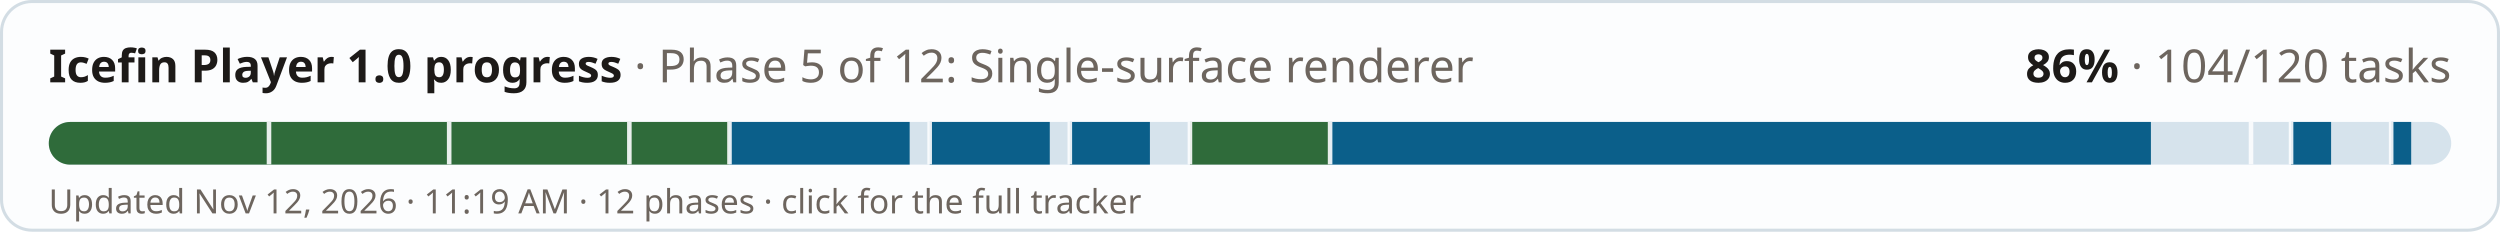
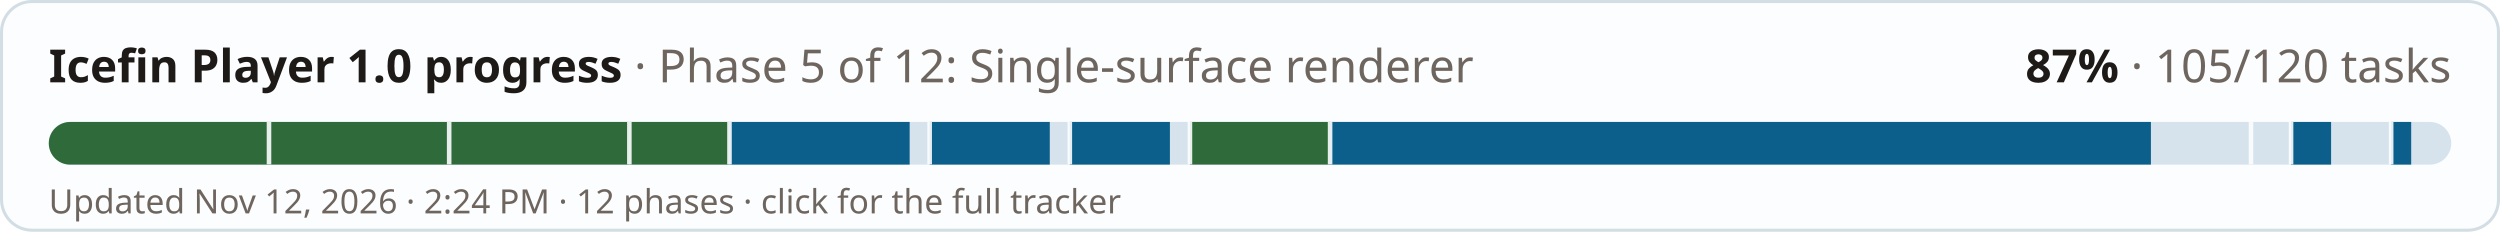
- <svg xmlns="http://www.w3.org/2000/svg" width="820" height="76" viewBox="0 0 820 76" role="img" aria-label="Icefin Player 1.0 progress: 86% (104 of 120 tasks)">
+ <svg xmlns="http://www.w3.org/2000/svg" width="820" height="76" viewBox="0 0 820 76" role="img" aria-label="Icefin Player 1.0 progress: 87% (105 of 120 tasks)">
  <style>
  .bg{fill:#fcfdfe;stroke:#d3dde4} .fg{fill:#1d1a18} .mu{fill:#6d655e} .track{fill:#d6e3ec} .done{fill:#0b5f8a} .full{fill:#2f6b3a} .tick{fill:#fcfdfe;opacity:.9}
  @media (prefers-color-scheme: dark){ .bg{fill:#1a2127;stroke:#2e3a43} .fg{fill:#f1ebe2} .mu{fill:#a99f94} .track{fill:#24384a} .done{fill:#6cb6e4} .full{fill:#6fbf7c} .tick{fill:#1a2127} }
  text{font-family:-apple-system,"Segoe UI",system-ui,"Noto Sans","DejaVu Sans",sans-serif}
</style>
  <rect class="bg" x="0.5" y="0.5" width="819" height="75" rx="10" />
  <text class="fg" x="16" y="27" font-size="15" font-weight="700">Icefin Player 1.0 progress <tspan class="mu" font-weight="400">· Phase 5 of 12: Single-surface renderer</tspan>
  </text>
-   <text class="fg" x="804" y="27" font-size="15" font-weight="700" text-anchor="end">86% <tspan class="mu" font-weight="400">· 104/120 tasks</tspan>
+   <text class="fg" x="804" y="27" font-size="15" font-weight="700" text-anchor="end">87% <tspan class="mu" font-weight="400">· 105/120 tasks</tspan>
  </text>
  <rect class="track" x="16" y="40" width="788" height="14" rx="7" />
  <clipPath id="c">
    <rect x="16" y="40" width="788" height="14" rx="7" />
  </clipPath>
  <g clip-path="url(#c)">
    <rect class="full" x="16" y="40" width="72.23" height="14" />
    <rect class="full" x="88.23" y="40" width="59.1" height="14" />
    <rect class="full" x="147.33" y="40" width="59.1" height="14" />
    <rect class="full" x="206.43" y="40" width="32.83" height="14" />
    <rect class="done" x="239.27" y="40" width="59.1" height="14" />
    <rect class="done" x="304.93" y="40" width="39.4" height="14" />
-     <rect class="done" x="350.9" y="40" width="26.27" height="14" />
+     <rect class="done" x="350.9" y="40" width="32.83" height="14" />
    <rect class="full" x="390.3" y="40" width="45.97" height="14" />
    <rect class="done" x="436.27" y="40" width="269.23" height="14" />
    <rect class="done" x="751.47" y="40" width="13.13" height="14" />
    <rect class="done" x="784.3" y="40" width="6.57" height="14" />
    <rect class="tick" x="87.48" y="40" width="1.5" height="14" />
    <rect class="tick" x="146.58" y="40" width="1.5" height="14" />
    <rect class="tick" x="205.68" y="40" width="1.5" height="14" />
    <rect class="tick" x="238.52" y="40" width="1.5" height="14" />
    <rect class="tick" x="304.18" y="40" width="1.5" height="14" />
    <rect class="tick" x="350.15" y="40" width="1.5" height="14" />
    <rect class="tick" x="389.55" y="40" width="1.5" height="14" />
    <rect class="tick" x="435.52" y="40" width="1.5" height="14" />
    <rect class="tick" x="737.58" y="40" width="1.5" height="14" />
    <rect class="tick" x="750.72" y="40" width="1.5" height="14" />
    <rect class="tick" x="783.55" y="40" width="1.5" height="14" />
  </g>
-   <text class="mu" x="16" y="70" font-size="11">Updated Nov 12, 2026 · 11:19 AM · 12 phases · click for the full tracker</text>
+   <text class="mu" x="16" y="70" font-size="11">Updated Nov 12, 2026 · 2:24 PM · 12 phases · click for the full tracker</text>
</svg>
